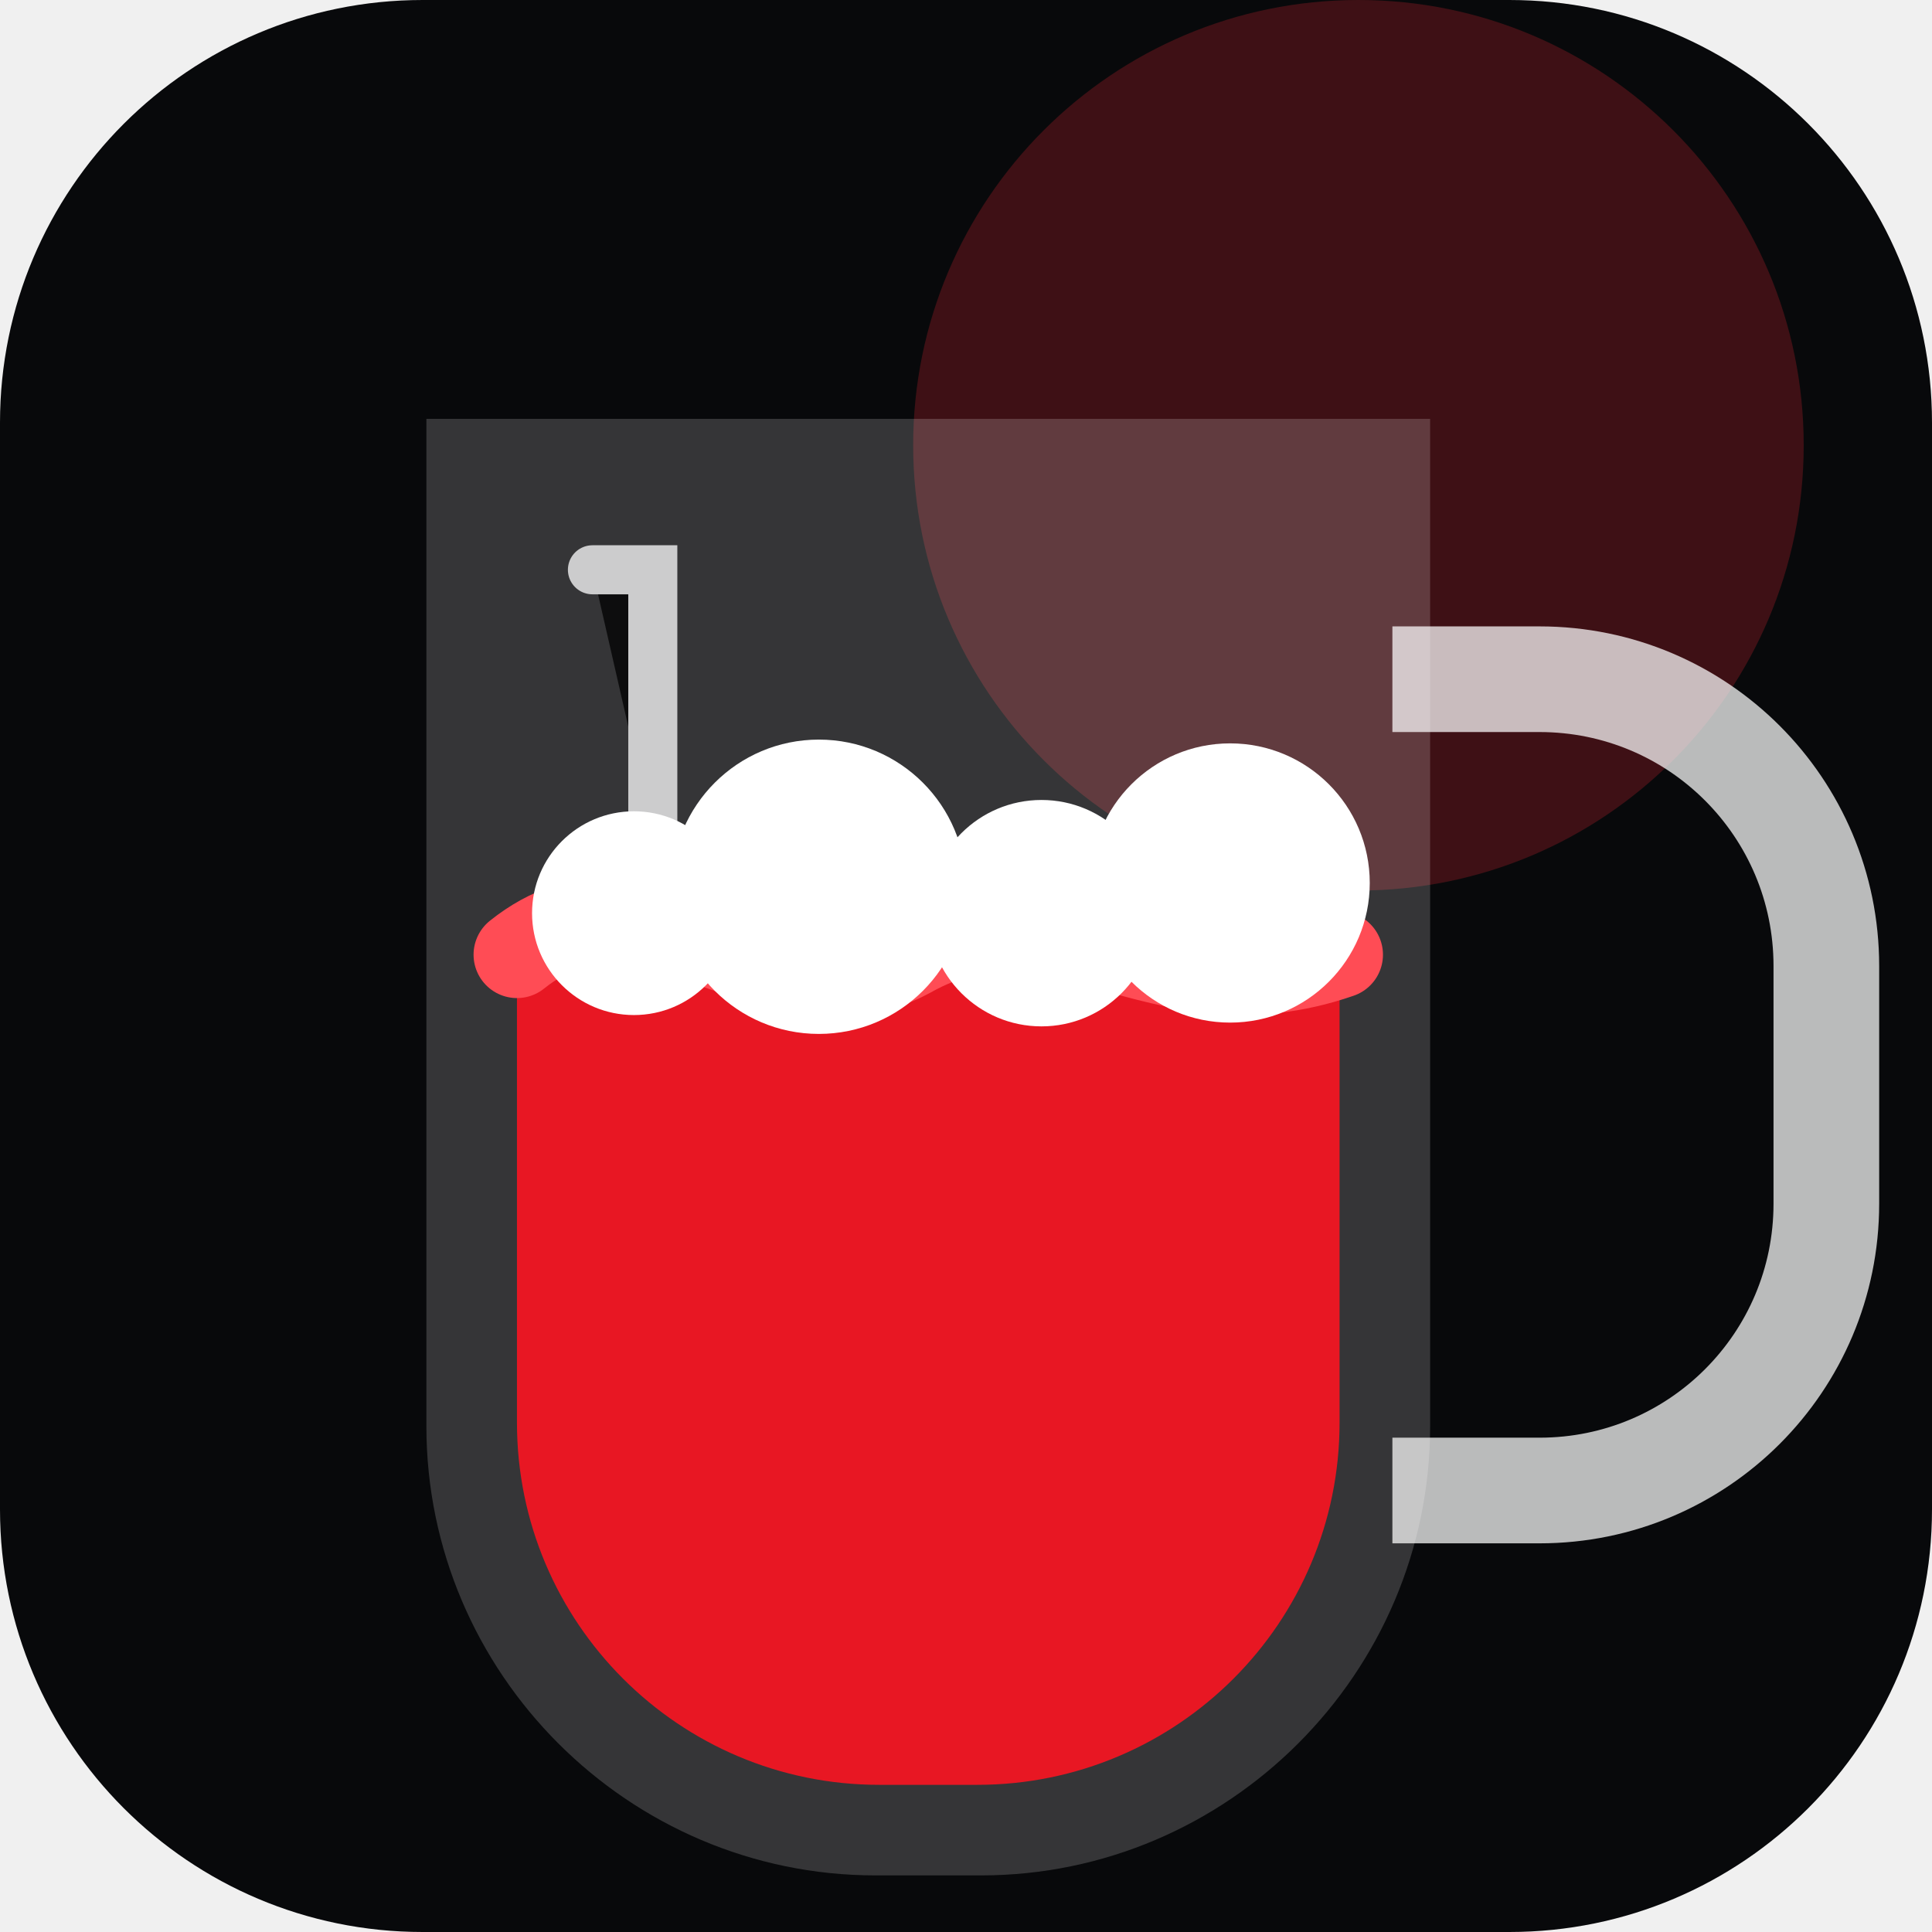
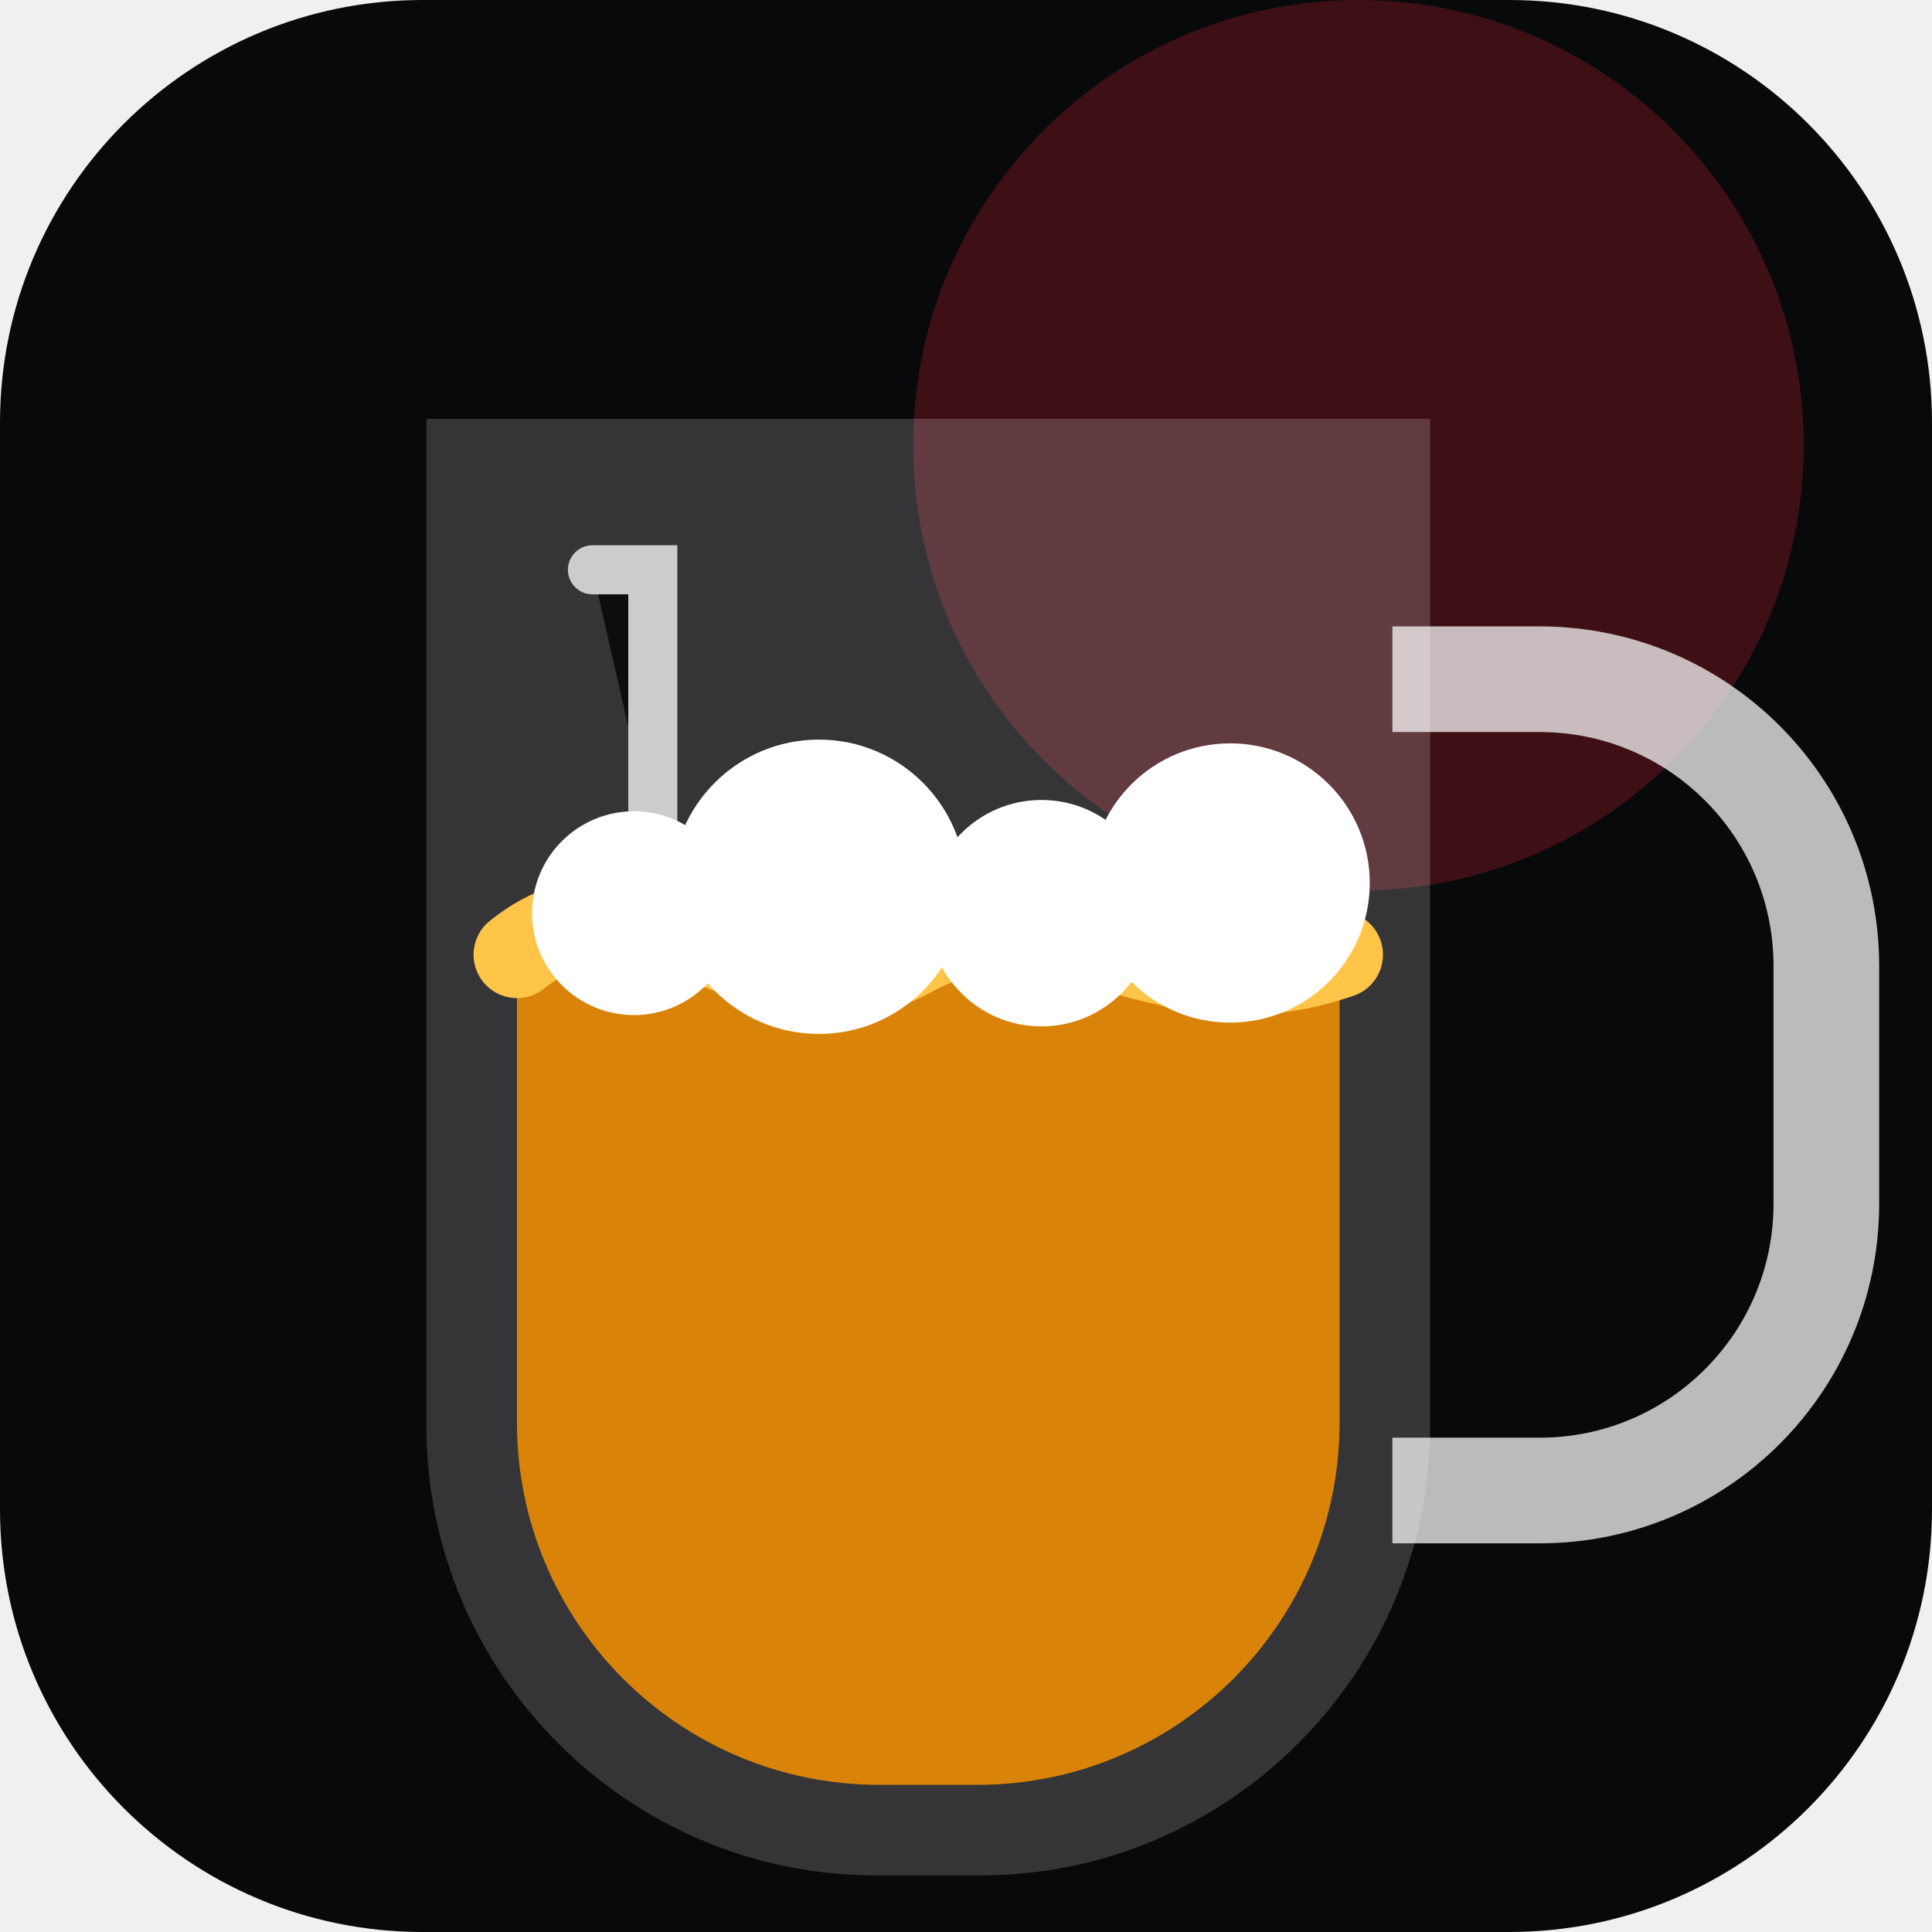
<svg xmlns="http://www.w3.org/2000/svg" viewBox="0 0 512 512">
  <rect width="512" height="512" rx="112" fill="#08090b" />
  <circle cx="360" cy="118" r="118" fill="#ff2b36" opacity=".22" />
  <path d="M121 119h250v259c0 61-50 111-111 111h-28c-61 0-111-50-111-111V119Z" fill="#fff" opacity=".18" stroke="#fff" stroke-width="16" />
  <path d="M369 180h39c42 0 76 34 76 76v63c0 42-34 76-76 76h-39" fill="none" stroke="#fff" stroke-width="28" opacity=".72" />
-   <path d="M137 250h218v127c0 53-43 96-96 96h-26c-53 0-96-43-96-96V250Z" fill="#e81723" />
-   <path d="M137 253c35-28 67 20 104 0 39-22 65 17 114 0" fill="none" stroke="#ff4c55" stroke-width="23" stroke-linecap="round" />
+   <path d="M137 250h218v127c0 53-43 96-96 96h-26c-53 0-96-43-96-96V250Z" fill="#d98408" />
+   <path d="M137 253c35-28 67 20 104 0 39-22 65 17 114 0" fill="none" stroke="#ffc548" stroke-width="23" stroke-linecap="round" />
  <g fill="#fff">
    <circle cx="168" cy="242" r="27" />
    <circle cx="217" cy="235" r="39" />
    <circle cx="276" cy="242" r="30" />
    <circle cx="326" cy="234" r="37" />
  </g>
  <path d="M157 151h16v70" stroke="#fff" stroke-width="13" stroke-linecap="round" opacity=".75" />
</svg>
